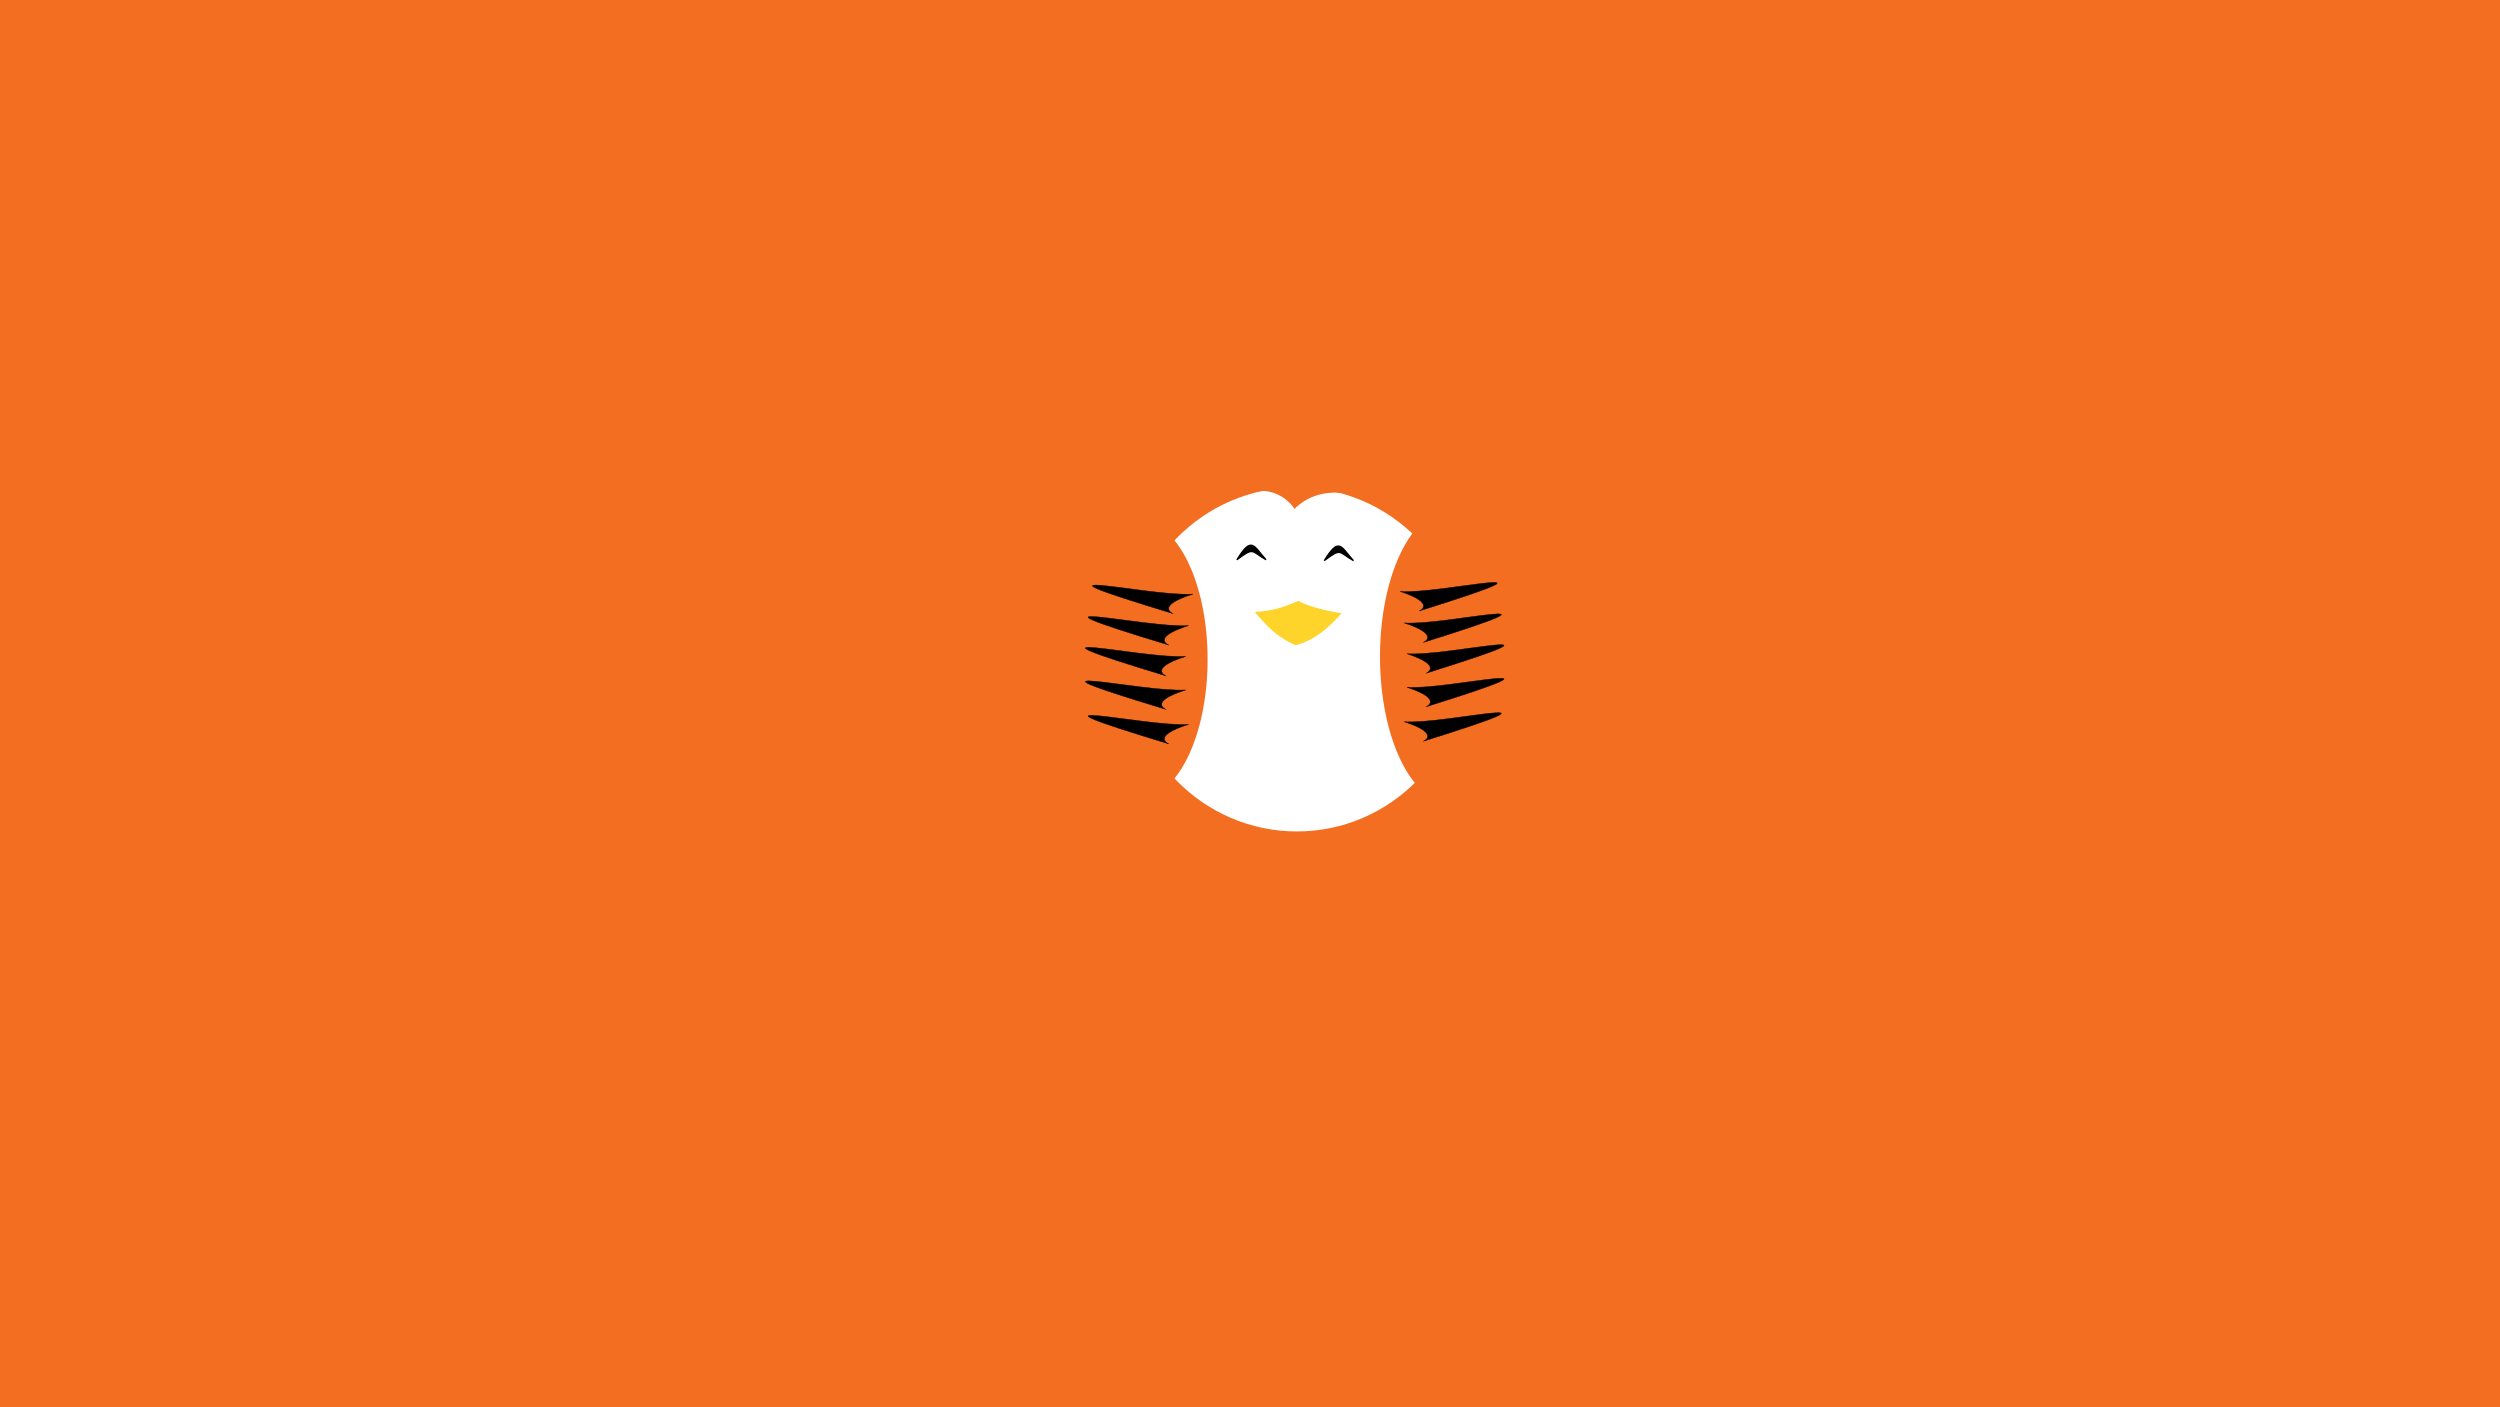
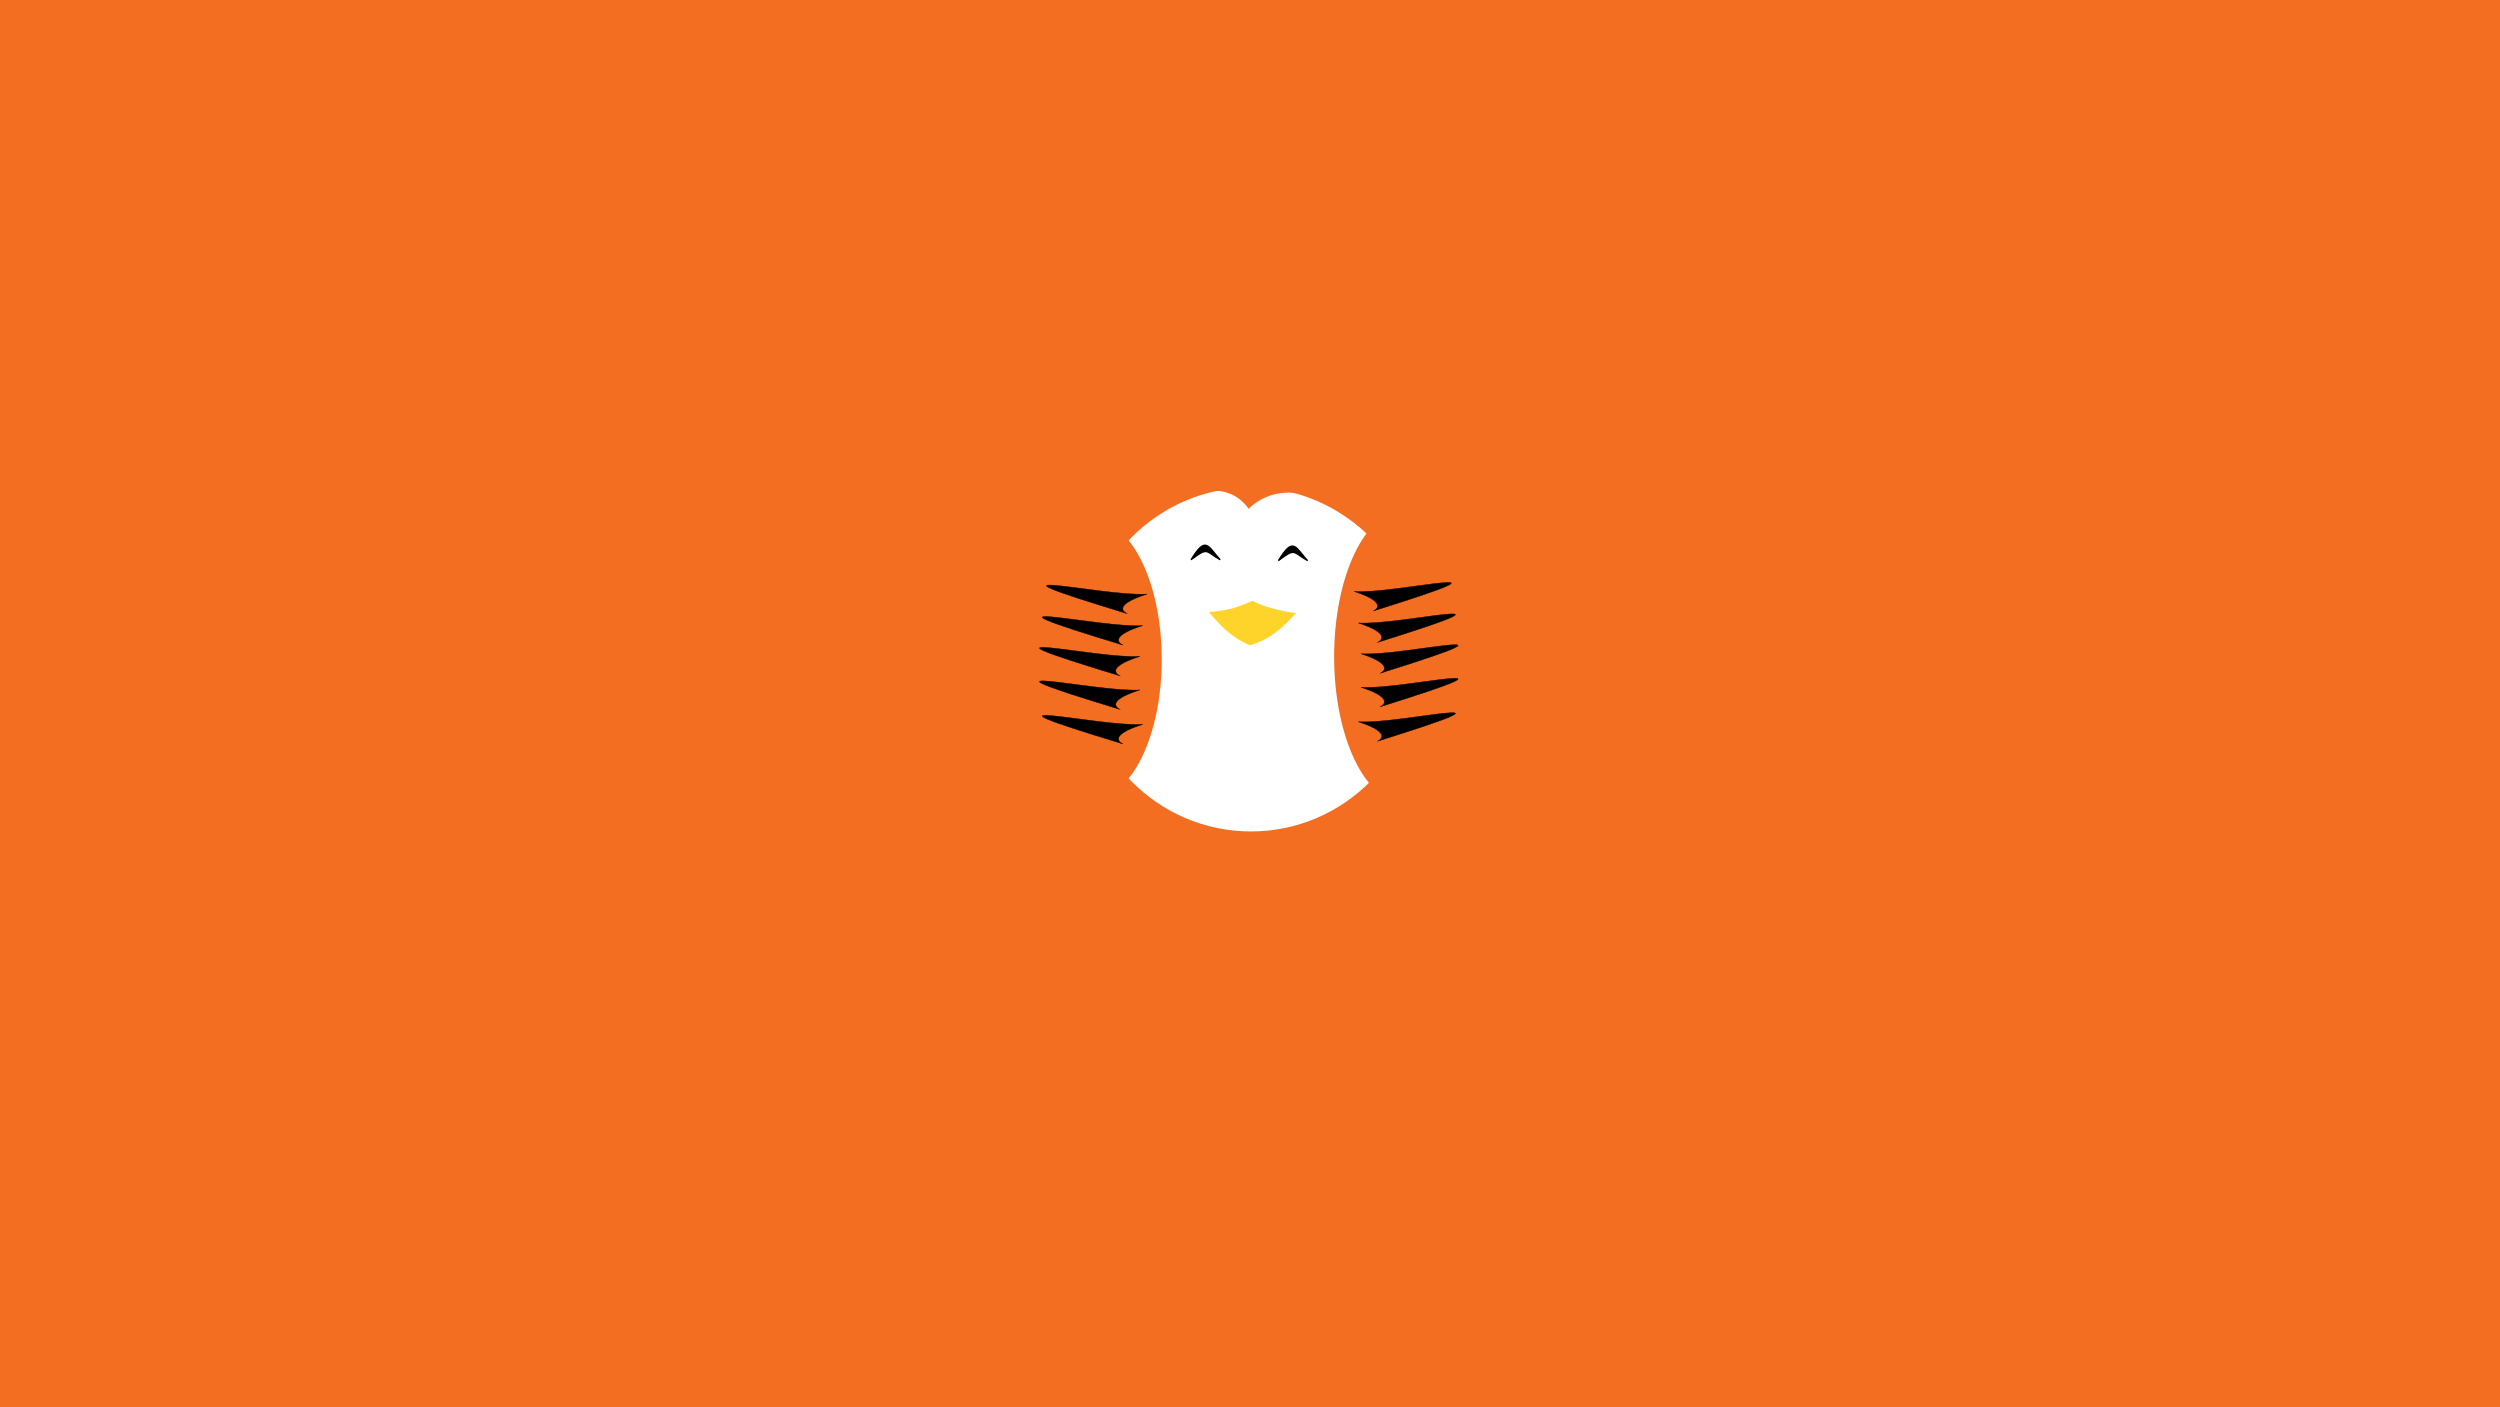
<svg xmlns="http://www.w3.org/2000/svg" width="1920" height="1080" viewBox="0 0 508 285.75" version="1.1" id="svg134">
  <defs id="defs128" />
  <g id="layer1" transform="translate(0,-11.24998)" style="display:inline">
-     <rect id="rect281" width="509.273" height="287.552" x="0" y="10.819" style="stroke-width:0.265;fill:#f36e21;fill-opacity:1" />
+     <rect id="rect281" width="509.273" height="287.552" x="0" y="10.819" style="fill:#f36e21;fill-opacity:1;stroke-width:0.265" />
  </g>
  <g id="layer2" style="display:inline">
-     <ellipse style="display:inline;opacity:1;fill:#f36e21;fill-opacity:1;stroke:#f36e21;stroke-width:0.513;stroke-miterlimit:4;stroke-dasharray:none;stroke-opacity:1" id="path3336" cx="263.323" cy="133.912" rx="46.815" ry="47.478" />
-     <ellipse style="display:inline;opacity:1;fill:#ffffff;fill-opacity:1;stroke:#f36e21;stroke-width:0.491;stroke-miterlimit:4;stroke-dasharray:none;stroke-opacity:1" id="path3370" cx="263.52" cy="133.992" rx="34.673" ry="35.202" />
-     <path style="display:inline;fill:#f36e21;fill-opacity:1;fill-rule:evenodd;stroke:#f36e21;stroke-width:0.279px;stroke-linecap:butt;stroke-linejoin:miter;stroke-opacity:1" d="m 264.23,98.053 c -3.537,0.035 -6.235,1.149 -9.43,1.623 5.021,-0.709 7.786,2.743 8.252,3.491 1.436,-1.287 4.363,-3.709 10.044,-3.121 -3.633,-1.536 -6.446,-2.017 -8.866,-1.993 z m -1.178,5.114 c -0.009,0.008 -0.021,0.018 -0.029,0.025 0.125,0.178 0.133,0.141 0.029,-0.025 z" id="path3372" />
-     <path style="display:inline;fill:#000000;stroke:#000000;stroke-width:0.265px;stroke-linecap:butt;stroke-linejoin:miter;stroke-opacity:1" d="m 269.095,113.92 c 3.023,-4.947 3.383,-2.82 5.921,0 -3.069,-1.741 -2.362,-2.668 -5.921,0 z" id="path3739" />
-     <path style="display:inline;fill:#000000;stroke:#000000;stroke-width:0.265px;stroke-linecap:butt;stroke-linejoin:miter;stroke-opacity:1" d="m 251.34,113.745 c 3.023,-4.947 3.383,-2.82 5.921,0 -3.068,-1.741 -2.362,-2.668 -5.921,0 z" id="path3739-3" />
-     <path style="opacity:1;fill:#ffd42a;fill-rule:evenodd;stroke:#ffd42a;stroke-width:0.282;stroke-opacity:1" d="m 255.231,124.479 c 4.77,-0.363 6.322,-1.369 8.616,-2.227 1.708,1.014 5.228,1.951 8.496,2.446 -2.41,2.695 -5.068,5.142 -9.039,6.276 -4.114,-1.809 -5.991,-4.177 -8.073,-6.494 z" id="path3489" />
-     <ellipse ry="29.429" rx="14.061" cy="133.426" cx="294.771" id="ellipse4451" style="display:inline;opacity:1;fill:#f36e21;fill-opacity:1;stroke:#f36e21;stroke-width:0.587;stroke-miterlimit:4;stroke-dasharray:none;stroke-opacity:1" />
-     <ellipse ry="27.947" rx="13.674" cy="133.994" cx="231.427" id="ellipse4451-3" style="display:inline;opacity:1;fill:#f36e21;fill-opacity:1;stroke:#f36e21;stroke-width:0.564;stroke-miterlimit:4;stroke-dasharray:none;stroke-opacity:1" />
-     <path id="path4467-6" d="m 242.397,120.719 c -7.797,2.479 -3.993,3.982 -3.993,3.982 -34.952,-10.585 -4.576,-3.375 3.993,-3.982 z" style="display:inline;fill:#000000;fill-rule:evenodd;stroke:#000000;stroke-width:0.08px;stroke-linecap:butt;stroke-linejoin:miter;stroke-opacity:1" />
-     <path id="path4469-7" d="m 240.965,140.191 c -7.797,2.479 -3.993,3.982 -3.993,3.982 -34.952,-10.585 -4.576,-3.375 3.993,-3.982 z" style="display:inline;fill:#000000;fill-rule:evenodd;stroke:#000000;stroke-width:0.08px;stroke-linecap:butt;stroke-linejoin:miter;stroke-opacity:1" />
-     <path id="path4471-5" d="m 240.965,133.375 c -7.797,2.479 -3.993,3.982 -3.993,3.982 -34.952,-10.585 -4.576,-3.375 3.993,-3.982 z" style="display:inline;fill:#000000;fill-rule:evenodd;stroke:#000000;stroke-width:0.08px;stroke-linecap:butt;stroke-linejoin:miter;stroke-opacity:1" />
-     <path id="path4473-3" d="m 241.53,127.112 c -7.797,2.479 -3.993,3.982 -3.993,3.982 -34.952,-10.585 -4.576,-3.375 3.993,-3.982 z" style="display:inline;fill:#000000;fill-rule:evenodd;stroke:#000000;stroke-width:0.08px;stroke-linecap:butt;stroke-linejoin:miter;stroke-opacity:1" />
-     <path id="path4475-5" d="m 241.53,147.19 c -7.797,2.479 -3.993,3.982 -3.993,3.982 -34.952,-10.585 -4.576,-3.375 3.993,-3.982 z" style="display:inline;fill:#000000;fill-rule:evenodd;stroke:#000000;stroke-width:0.08px;stroke-linecap:butt;stroke-linejoin:miter;stroke-opacity:1" />
-     <path id="path4467" d="m 284.496,120.182 c 7.536,2.479 3.859,3.982 3.859,3.982 33.782,-10.585 4.423,-3.375 -3.859,-3.982 z" style="display:inline;fill:#000000;fill-rule:evenodd;stroke:#000000;stroke-width:0.079px;stroke-linecap:butt;stroke-linejoin:miter;stroke-opacity:1" />
-     <path id="path4469" d="m 285.88,139.654 c 7.536,2.479 3.859,3.982 3.859,3.982 33.782,-10.585 4.423,-3.375 -3.859,-3.982 z" style="display:inline;fill:#000000;fill-rule:evenodd;stroke:#000000;stroke-width:0.079px;stroke-linecap:butt;stroke-linejoin:miter;stroke-opacity:1" />
-     <path id="path4471" d="m 285.88,132.838 c 7.536,2.479 3.859,3.982 3.859,3.982 33.782,-10.585 4.423,-3.375 -3.859,-3.982 z" style="display:inline;fill:#000000;fill-rule:evenodd;stroke:#000000;stroke-width:0.079px;stroke-linecap:butt;stroke-linejoin:miter;stroke-opacity:1" />
-     <path id="path4473" d="m 285.333,126.576 c 7.536,2.479 3.859,3.982 3.859,3.982 33.782,-10.585 4.423,-3.375 -3.859,-3.982 z" style="display:inline;fill:#000000;fill-rule:evenodd;stroke:#000000;stroke-width:0.079px;stroke-linecap:butt;stroke-linejoin:miter;stroke-opacity:1" />
-     <path id="path4475" d="m 285.333,146.654 c 7.536,2.479 3.859,3.982 3.859,3.982 33.782,-10.585 4.423,-3.375 -3.859,-3.982 z" style="display:inline;fill:#000000;fill-rule:evenodd;stroke:#000000;stroke-width:0.079px;stroke-linecap:butt;stroke-linejoin:miter;stroke-opacity:1" />
+     <ellipse style="display:inline;opacity:1;fill:#f36e21;fill-opacity:1;stroke:#f36e21;stroke-width:0.513;stroke-miterlimit:4;stroke-dasharray:none;stroke-opacity:1" id="path3336" cx="254" cy="133.912" rx="46.815" ry="47.478" />
+     <ellipse style="display:inline;opacity:1;fill:#ffffff;fill-opacity:1;stroke:#f36e21;stroke-width:0.491;stroke-miterlimit:4;stroke-dasharray:none;stroke-opacity:1" id="path3370" cx="254.197" cy="133.992" rx="34.673" ry="35.202" />
+     <path style="display:inline;fill:#f36e21;fill-opacity:1;fill-rule:evenodd;stroke:#f36e21;stroke-width:0.279px;stroke-linecap:butt;stroke-linejoin:miter;stroke-opacity:1" d="m 254.908,98.053 c -3.537,0.035 -6.235,1.149 -9.43,1.623 5.021,-0.709 7.786,2.743 8.252,3.491 1.436,-1.287 4.363,-3.709 10.044,-3.121 -3.633,-1.536 -6.446,-2.017 -8.866,-1.993 z m -1.178,5.114 c -0.009,0.008 -0.021,0.018 -0.029,0.025 0.125,0.178 0.133,0.141 0.029,-0.025 z" id="path3372" />
+     <path style="display:inline;fill:#000000;stroke:#000000;stroke-width:0.265px;stroke-linecap:butt;stroke-linejoin:miter;stroke-opacity:1" d="m 259.773,113.92 c 3.023,-4.947 3.383,-2.82 5.921,0 -3.069,-1.741 -2.362,-2.668 -5.921,0 z" id="path3739" />
+     <path style="display:inline;fill:#000000;stroke:#000000;stroke-width:0.265px;stroke-linecap:butt;stroke-linejoin:miter;stroke-opacity:1" d="m 242.018,113.745 c 3.023,-4.947 3.383,-2.82 5.921,0 -3.068,-1.741 -2.362,-2.668 -5.921,0 z" id="path3739-3" />
+     <path style="opacity:1;fill:#ffd42a;fill-rule:evenodd;stroke:#ffd42a;stroke-width:0.282;stroke-opacity:1" d="m 245.908,124.479 c 4.77,-0.363 6.322,-1.369 8.616,-2.227 1.708,1.014 5.228,1.951 8.496,2.446 -2.41,2.695 -5.068,5.142 -9.039,6.276 -4.114,-1.809 -5.991,-4.177 -8.073,-6.494 z" id="path3489" />
+     <ellipse ry="29.429" rx="14.061" cy="133.426" cx="285.449" id="ellipse4451" style="display:inline;opacity:1;fill:#f36e21;fill-opacity:1;stroke:#f36e21;stroke-width:0.587;stroke-miterlimit:4;stroke-dasharray:none;stroke-opacity:1" />
+     <ellipse ry="27.947" rx="13.674" cy="133.994" cx="222.104" id="ellipse4451-3" style="display:inline;opacity:1;fill:#f36e21;fill-opacity:1;stroke:#f36e21;stroke-width:0.564;stroke-miterlimit:4;stroke-dasharray:none;stroke-opacity:1" />
+     <path id="path4467-6" d="m 233.074,120.719 c -7.797,2.479 -3.993,3.982 -3.993,3.982 -34.952,-10.585 -4.576,-3.375 3.993,-3.982 z" style="display:inline;fill:#000000;fill-rule:evenodd;stroke:#000000;stroke-width:0.08px;stroke-linecap:butt;stroke-linejoin:miter;stroke-opacity:1" />
+     <path id="path4469-7" d="m 231.642,140.191 c -7.797,2.479 -3.993,3.982 -3.993,3.982 -34.952,-10.585 -4.576,-3.375 3.993,-3.982 z" style="display:inline;fill:#000000;fill-rule:evenodd;stroke:#000000;stroke-width:0.08px;stroke-linecap:butt;stroke-linejoin:miter;stroke-opacity:1" />
+     <path id="path4471-5" d="m 231.642,133.375 c -7.797,2.479 -3.993,3.982 -3.993,3.982 -34.952,-10.585 -4.576,-3.375 3.993,-3.982 z" style="display:inline;fill:#000000;fill-rule:evenodd;stroke:#000000;stroke-width:0.08px;stroke-linecap:butt;stroke-linejoin:miter;stroke-opacity:1" />
+     <path id="path4473-3" d="m 232.208,127.112 c -7.797,2.479 -3.993,3.982 -3.993,3.982 -34.952,-10.585 -4.576,-3.375 3.993,-3.982 z" style="display:inline;fill:#000000;fill-rule:evenodd;stroke:#000000;stroke-width:0.08px;stroke-linecap:butt;stroke-linejoin:miter;stroke-opacity:1" />
+     <path id="path4475-5" d="m 232.208,147.19 c -7.797,2.479 -3.993,3.982 -3.993,3.982 -34.952,-10.585 -4.576,-3.375 3.993,-3.982 z" style="display:inline;fill:#000000;fill-rule:evenodd;stroke:#000000;stroke-width:0.08px;stroke-linecap:butt;stroke-linejoin:miter;stroke-opacity:1" />
+     <path id="path4467" d="m 275.173,120.182 c 7.536,2.479 3.859,3.982 3.859,3.982 33.782,-10.585 4.423,-3.375 -3.859,-3.982 z" style="display:inline;fill:#000000;fill-rule:evenodd;stroke:#000000;stroke-width:0.079px;stroke-linecap:butt;stroke-linejoin:miter;stroke-opacity:1" />
+     <path id="path4469" d="m 276.557,139.654 c 7.536,2.479 3.859,3.982 3.859,3.982 33.782,-10.585 4.423,-3.375 -3.859,-3.982 z" style="display:inline;fill:#000000;fill-rule:evenodd;stroke:#000000;stroke-width:0.079px;stroke-linecap:butt;stroke-linejoin:miter;stroke-opacity:1" />
+     <path id="path4471" d="m 276.557,132.838 c 7.536,2.479 3.859,3.982 3.859,3.982 33.782,-10.585 4.423,-3.375 -3.859,-3.982 z" style="display:inline;fill:#000000;fill-rule:evenodd;stroke:#000000;stroke-width:0.079px;stroke-linecap:butt;stroke-linejoin:miter;stroke-opacity:1" />
+     <path id="path4473" d="m 276.01,126.576 c 7.536,2.479 3.859,3.982 3.859,3.982 33.782,-10.585 4.423,-3.375 -3.859,-3.982 z" style="display:inline;fill:#000000;fill-rule:evenodd;stroke:#000000;stroke-width:0.079px;stroke-linecap:butt;stroke-linejoin:miter;stroke-opacity:1" />
+     <path id="path4475" d="m 276.01,146.654 c 7.536,2.479 3.859,3.982 3.859,3.982 33.782,-10.585 4.423,-3.375 -3.859,-3.982 z" style="display:inline;fill:#000000;fill-rule:evenodd;stroke:#000000;stroke-width:0.079px;stroke-linecap:butt;stroke-linejoin:miter;stroke-opacity:1" />
  </g>
</svg>
